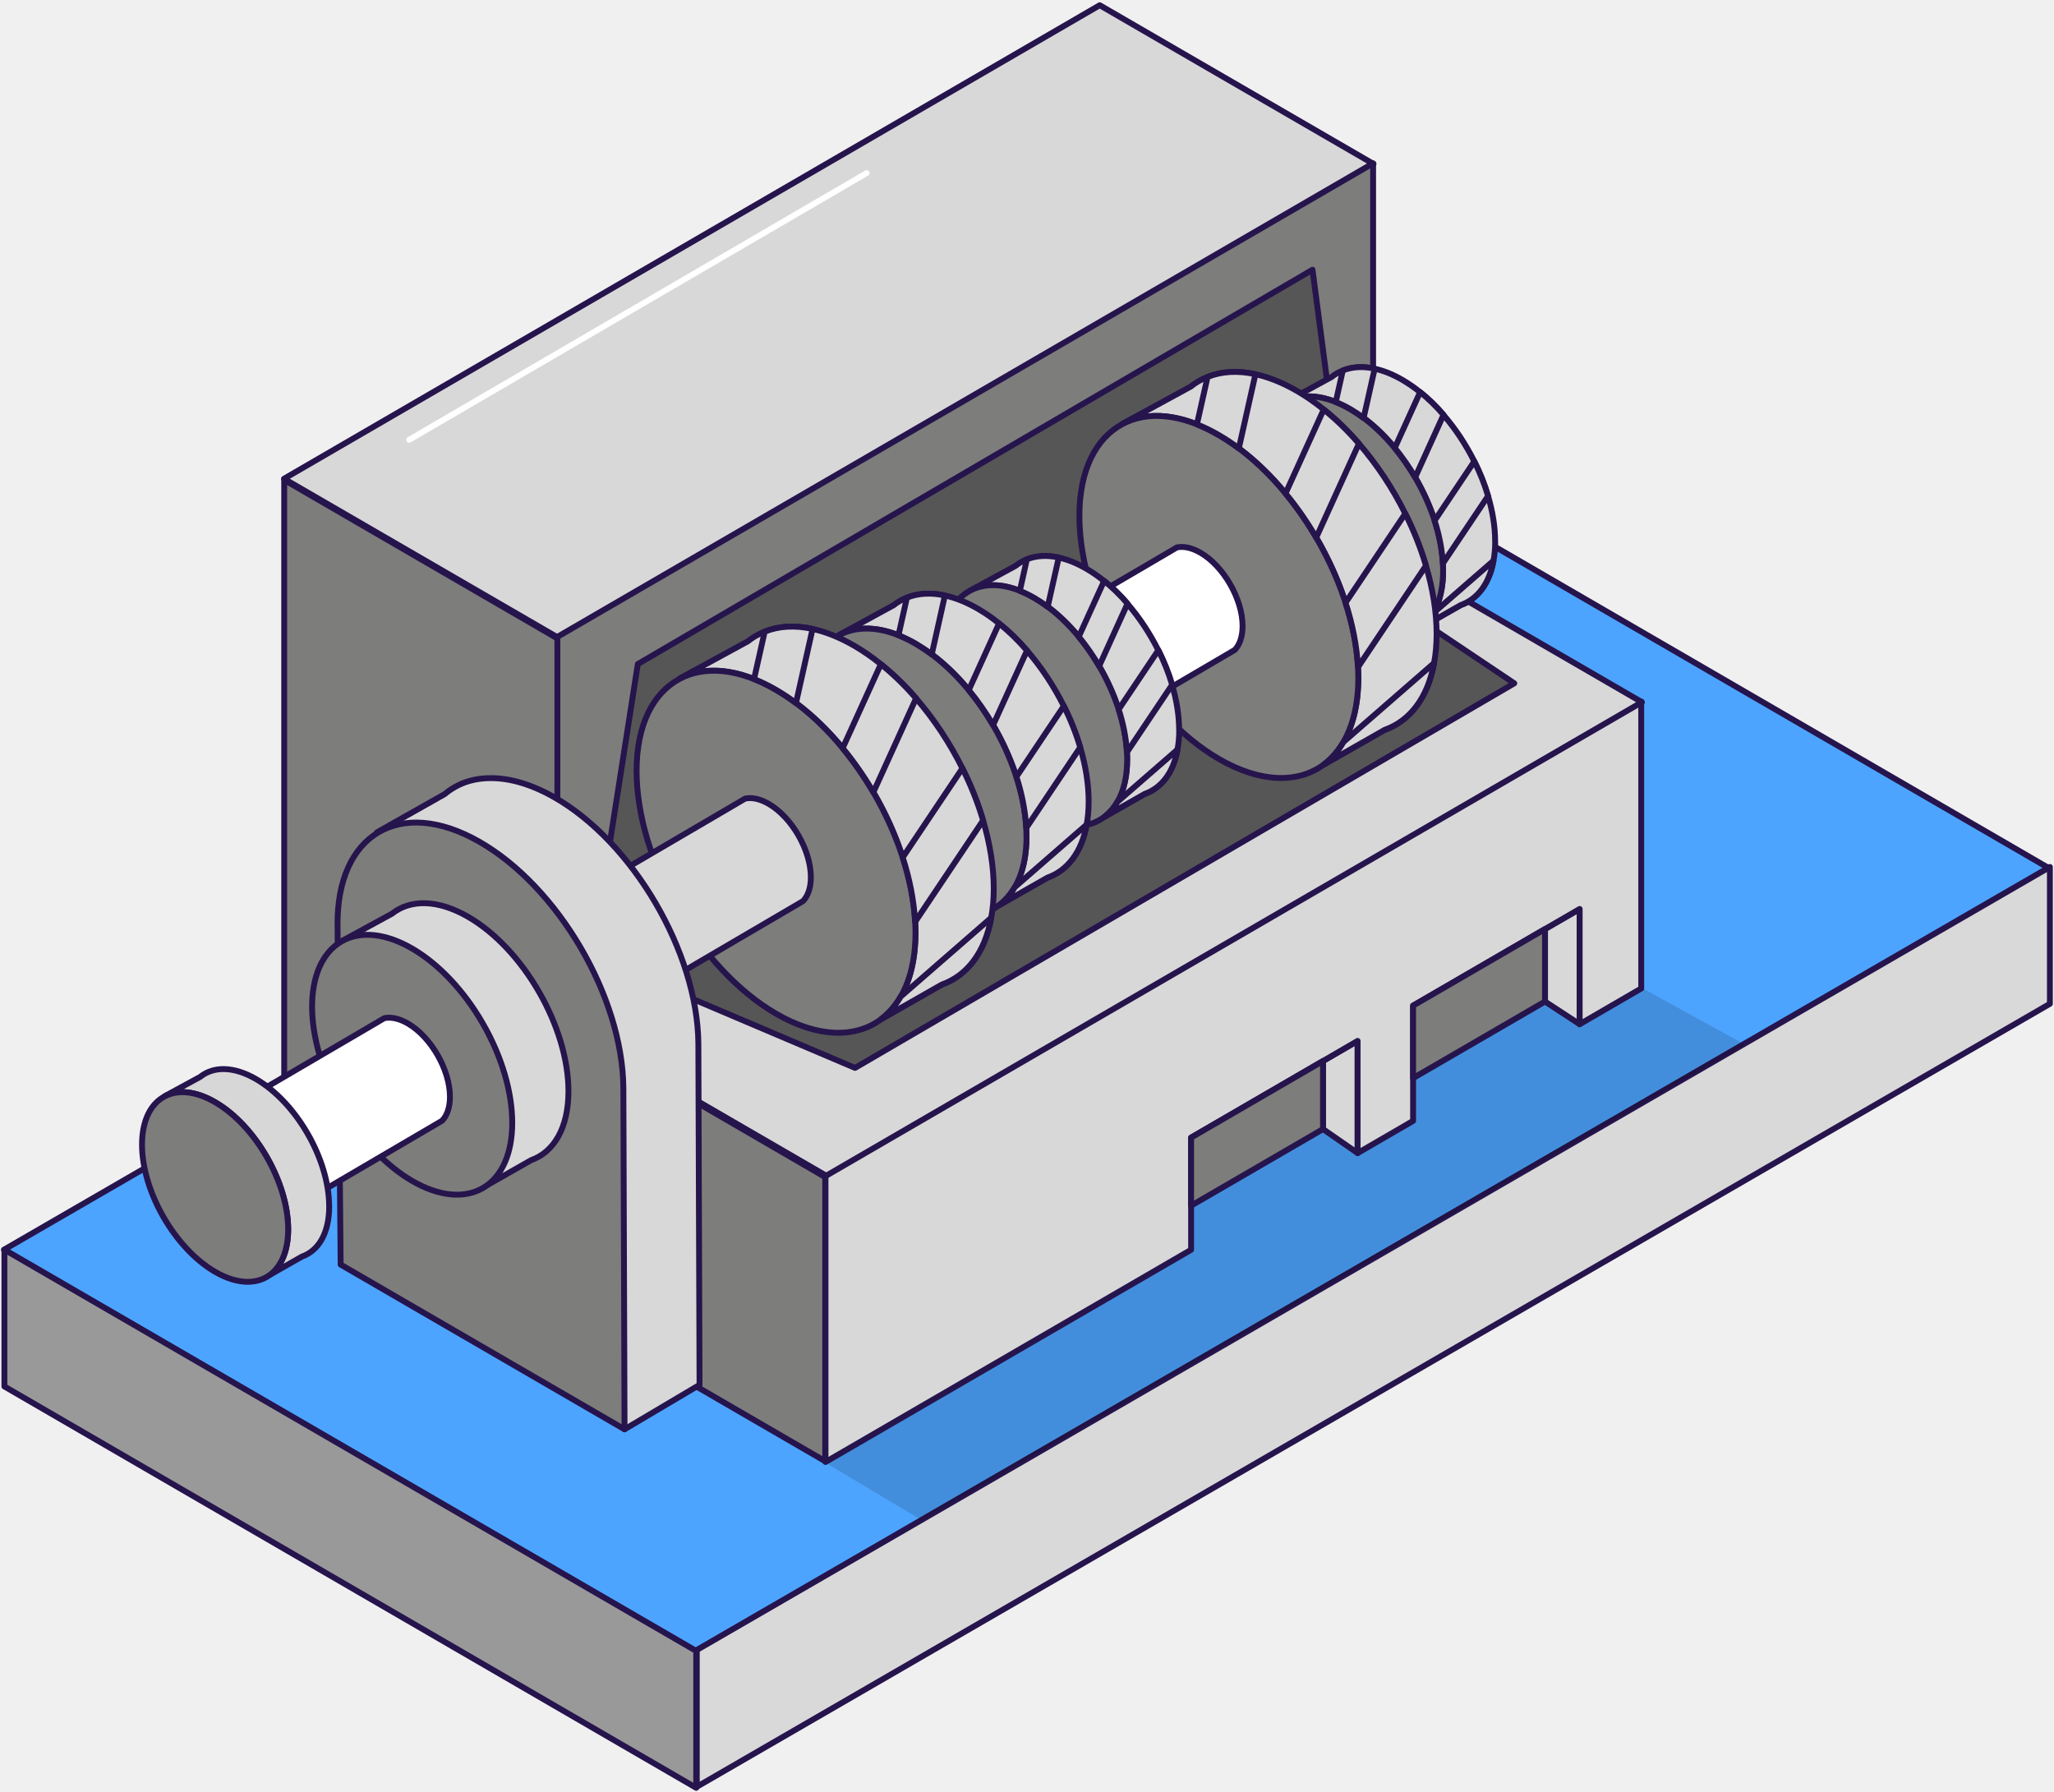
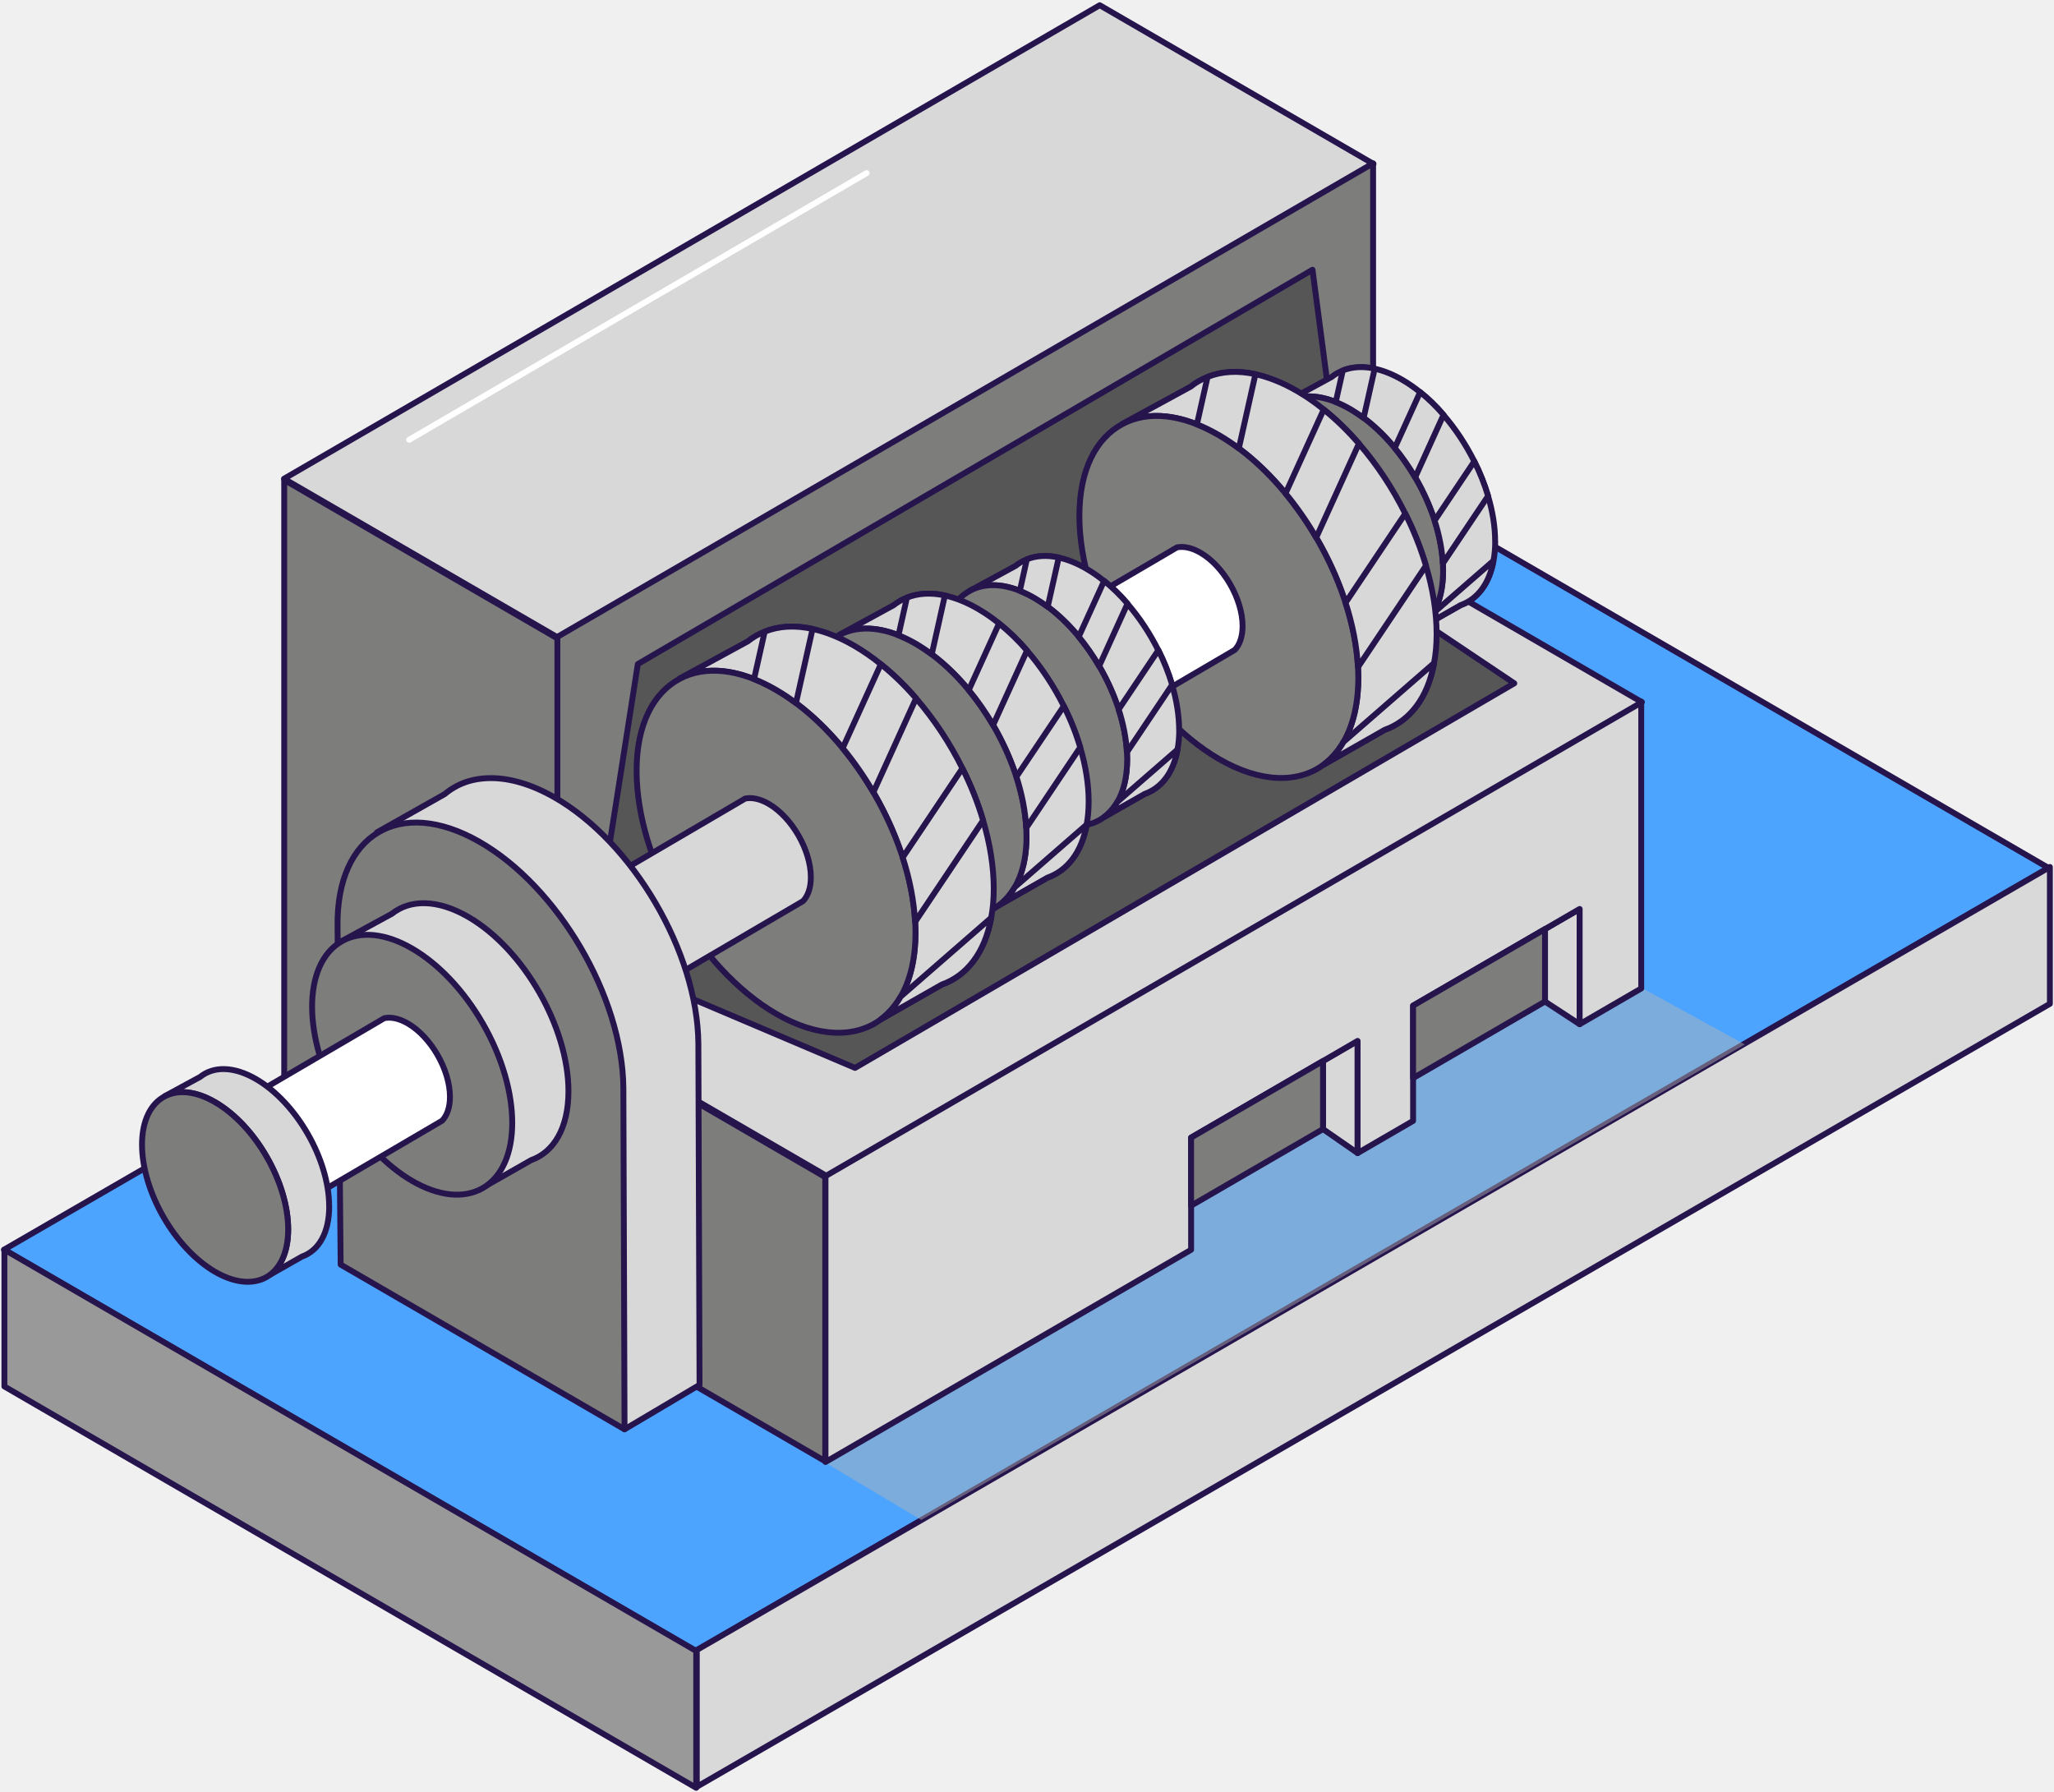
- <svg xmlns="http://www.w3.org/2000/svg" width="525" height="458" viewBox="0 0 525 458" fill="none">
-   <path d="M177.812 421.979L523.65 221.86L346.838 119.281L1 319.414L177.812 421.979Z" fill="#4DA4FF" stroke="#26144D" stroke-width="1.5" stroke-linecap="round" stroke-linejoin="round" />
-   <path d="M178.1 456.68L523.951 256.56V221.585L178.1 421.718V456.68Z" fill="#D9D9D9" stroke="#26144D" stroke-width="1.5" stroke-linecap="round" stroke-linejoin="round" />
-   <path d="M1.123 354.362L177.949 456.94V421.965L1.123 319.4V354.362Z" fill="#999999" stroke="#26144D" stroke-width="1.5" stroke-linecap="round" stroke-linejoin="round" />
-   <g style="mix-blend-mode:multiply" opacity="0.46">
-     <path d="M178.475 354.471L235.475 388.471L445.975 266.957L398.671 240.971L178.475 354.471Z" fill="#B2B4B3" />
+ <svg xmlns="http://www.w3.org/2000/svg" width="525" height="458" fill="none">
+   <path d="M177.812 421.979L523.65 221.86 346.838 119.281 1 319.414l176.812 102.565z" fill="#4DA4FF" stroke="#26144D" stroke-width="1.5" stroke-linecap="round" stroke-linejoin="round" />
+   <path d="M178.1 456.68l345.851-200.12v-34.975L178.1 421.718v34.962z" fill="#D9D9D9" stroke="#26144D" stroke-width="1.5" stroke-linecap="round" stroke-linejoin="round" />
+   <path d="M1.123 354.362L177.95 456.94v-34.975L1.123 319.4v34.962z" fill="#999" stroke="#26144D" stroke-width="1.5" stroke-linecap="round" stroke-linejoin="round" />
+   <path d="M178.475 354.471l57 34 210.5-121.514-47.304-25.986-220.196 113.5z" fill="#B2B4B3" opacity=".46" />
+   <g clip-path="url(#clip0_813_22983)" stroke-width="1.5" stroke-linecap="round" stroke-linejoin="round">
+     <path d="M347.003 294.716l-8.84-6.133v-17.404l8.84-5.138v28.675zm56.758-32.941l-8.859-5.796v-18.524l8.859-5.138v29.458z" fill="#D8D8D8" stroke="#26144D" />
+     <path d="M210.928 300.85v72.621L72.642 293.259V122.665l69.877 40.533v97.936l68.409 39.716z" fill="#7D7D7B" stroke="#26144D" />
+     <path d="M419.497 179.305v73.332l-15.736 9.138v-29.458l-8.859 5.138-33.718 19.573v29.458l-14.18 8.231v-28.676l-8.841 5.138-33.719 19.573v28.675l-93.445 54.24v-73.333l208.498-121.029zm-276.925-16.374L351.07 41.901 281.088 1.333 72.589 122.363l69.983 40.568z" fill="#D8D8D8" stroke="#26144D" />
+     <path d="M211.175 300.495l208.499-121.03-69.983-40.569-208.498 121.03 69.982 40.569z" fill="#D8D8D8" stroke="#26144D" />
+     <path d="M163.029 249.366l55.519 23.573 168.504-98.293-27.265-18.275-57.889 11.609-138.869 81.386z" fill="#565656" stroke="#26144D" />
+     <path d="M338.163 271.179v17.404l-33.718 19.573v-17.404l33.718-19.573zm56.739-33.724v18.524l-33.718 19.573v-18.524l33.718-19.573zm-43.938-122.398L142.466 236.104v-73.332l208.498-121.03v73.315z" fill="#7D7D7B" stroke="#26144D" />
+     <path d="M151.978 239.73c.371-1.475 11.051-70.008 11.051-70.008l172.446-100.78 4.421 33.706-162.492 135.963-25.426 1.119z" fill="#565656" stroke="#26144D" />
+     <path d="M382.172 138.362c0 1.778-.142 3.432-.442 4.96-1.061 5.903-4.12 9.831-8.399 11.342l-10.326 5.885c1.309-.996 2.44-2.276 3.342-3.84 1.591-2.773 2.511-6.436 2.511-10.862 0-.605 0-1.209-.053-1.831-.195-3.574-.92-7.271-2.104-10.951-1.238-3.787-2.935-7.538-4.986-11.076a58.984 58.984 0 00-5.216-7.502c-2.405-2.951-5.093-5.546-7.939-7.662a36.337 36.337 0 00-3.395-2.258c-1.273-.729-2.511-1.351-3.731-1.813-4.862-1.938-9.247-1.867-12.642-.053v-.054l11.493-6.257h.017a10.527 10.527 0 012.936-1.69c2.369-.942 5.109-1.12 8.133-.462 2.228.48 4.615 1.423 7.09 2.863a35.386 35.386 0 014.509 3.129c2.104 1.671 4.12 3.644 5.976 5.813 3.059 3.538 5.747 7.609 7.886 11.893a53.635 53.635 0 013.519 8.853c1.167 3.929 1.803 7.858 1.803 11.591l.018-.018z" fill="#D8D8D8" stroke="#26144D" />
+     <path d="M368.858 145.847c0 6.933-2.21 11.982-5.853 14.702-4.349 3.253-10.732 3.2-17.858-.943-13.084-7.608-23.71-26.097-23.71-41.297 0-7.822 2.811-13.244 7.337-15.626 4.244-2.258 10.008-1.814 16.373 1.884 13.084 7.591 23.711 26.08 23.711 41.28z" fill="#7D7D7B" stroke="#26144D" />
+     <path d="M351.371 94.22l-2.829 12.605a36.403 36.403 0 00-3.395-2.258c-1.273-.728-2.51-1.351-3.731-1.813l1.804-8.07c2.369-.943 5.11-1.12 8.133-.463h.018zm17.593 11.805l-7.249 15.964a59.055 59.055 0 00-5.216-7.502l6.489-14.275c2.104 1.671 4.119 3.644 5.976 5.813zm11.387 20.746l-11.564 17.244c-.195-3.573-.919-7.271-2.104-10.951l10.149-15.146a53.635 53.635 0 013.519 8.853zm1.379 16.551c-1.061 5.902-4.12 9.831-8.399 11.342l-10.326 5.885c1.309-.996 2.44-2.276 3.342-3.84l15.383-13.387z" fill="#D8D8D8" stroke="#26144D" />
+     <path d="M367.196 162.025c0 2.667-.212 5.155-.654 7.449-1.592 8.871-6.189 14.791-12.625 17.066l-15.524 8.853c1.963-1.493 3.66-3.413 5.021-5.777 2.405-4.178 3.767-9.671 3.767-16.338 0-.907-.018-1.831-.089-2.755-.283-5.369-1.379-10.934-3.165-16.48-1.856-5.689-4.403-11.342-7.497-16.658-2.334-3.982-4.968-7.786-7.85-11.271-3.625-4.426-7.656-8.337-11.935-11.52a50.9 50.9 0 00-5.11-3.395c-1.91-1.102-3.784-2.027-5.605-2.738-7.32-2.915-13.898-2.809-19.008-.089v-.071l17.293-9.422h.035a15.82 15.82 0 014.403-2.542c3.554-1.422 7.691-1.69 12.235-.694 3.36.73 6.949 2.152 10.662 4.303a52.351 52.351 0 016.79 4.711c3.165 2.524 6.188 5.475 9 8.728 4.597 5.316 8.646 11.431 11.846 17.885 2.175 4.337 3.961 8.817 5.287 13.315 1.75 5.902 2.723 11.822 2.723 17.44z" fill="#D8D8D8" stroke="#26144D" />
+     <path d="M347.181 173.26c0 10.436-3.324 18.009-8.788 22.115-6.524 4.872-16.143 4.8-26.858-1.404-19.679-11.449-35.646-39.235-35.646-62.097 0-11.769 4.244-19.911 11.034-23.502 6.383-3.395 15.046-2.72 24.612 2.827 19.679 11.413 35.646 39.217 35.646 62.079v-.018z" fill="#7D7D7B" stroke="#26144D" />
+     <path d="M320.888 95.644l-4.243 18.95a50.9 50.9 0 00-5.11-3.395c-1.91-1.102-3.784-2.027-5.605-2.738l2.723-12.124c3.554-1.422 7.691-1.69 12.235-.694zm26.452 17.741l-10.91 24c-2.333-3.982-4.968-7.787-7.85-11.271l9.76-21.458c3.165 2.525 6.189 5.476 9 8.729zm17.133 31.2l-17.381 25.937c-.283-5.368-1.379-10.933-3.165-16.479l15.259-22.773c2.175 4.337 3.961 8.817 5.287 13.315zm2.069 24.889c-1.592 8.871-6.189 14.791-12.625 17.066l-15.524 8.853c1.962-1.493 3.66-3.413 5.021-5.777l23.128-20.142z" fill="#D8D8D8" stroke="#26144D" />
+     <path d="M147.363 335.712l-41.834-100.799" stroke="#26144D" />
+     <path d="M104.575 112.407l116.926-68.159" stroke="#fff" />
+     <path d="M317.6 160.016c0 2.702-.743 4.782-1.998 6.098l-2.476 1.457-35.645 20.889a14.79 14.79 0 01-7.55 2.062 14.999 14.999 0 01-12.961-7.449c-4.173-7.182-1.786-16.408 5.358-20.622l35.557-20.817 2.935-1.725c1.715-.355 3.784.072 6.012 1.352 5.941 3.448 10.768 11.857 10.768 18.755z" fill="#fff" stroke="#26144D" />
+     <path d="M301.403 186.629c0 1.778-.141 3.431-.442 4.96-1.061 5.902-4.119 9.831-8.398 11.342l-10.326 5.884c1.308-.995 2.44-2.275 3.342-3.84 1.591-2.773 2.51-6.435 2.51-10.862 0-.604 0-1.208-.053-1.831-.194-3.573-.919-7.271-2.104-10.951-1.238-3.786-2.935-7.537-4.986-11.075a58.882 58.882 0 00-5.216-7.502c-2.405-2.951-5.092-5.547-7.939-7.662a36.01 36.01 0 00-3.395-2.258c-1.273-.729-2.511-1.351-3.731-1.813-4.862-1.938-9.247-1.867-12.642-.054v-.053l11.493-6.258h.018a10.522 10.522 0 012.935-1.689c2.369-.942 5.11-1.12 8.133-.462 2.228.48 4.615 1.422 7.091 2.862a35.456 35.456 0 014.508 3.129c2.104 1.671 4.12 3.645 5.977 5.813 3.059 3.538 5.746 7.609 7.886 11.894a53.683 53.683 0 013.518 8.853c1.167 3.929 1.804 7.858 1.804 11.591l.017-.018z" fill="#D8D8D8" stroke="#26144D" />
+     <path d="M288.107 194.096c0 6.933-2.21 11.982-5.853 14.702-4.349 3.253-10.732 3.2-17.858-.943-13.084-7.608-23.71-26.097-23.71-41.297 0-7.822 2.811-13.244 7.337-15.626 4.244-2.258 10.008-1.814 16.373 1.884 13.084 7.591 23.711 26.08 23.711 41.28z" fill="#7D7D7B" stroke="#26144D" />
+     <path d="M270.62 142.488l-2.829 12.604a36.206 36.206 0 00-3.395-2.258c-1.273-.729-2.51-1.351-3.73-1.813l1.803-8.071c2.369-.942 5.11-1.12 8.133-.462h.018zm17.575 11.786l-7.249 15.964a58.953 58.953 0 00-5.216-7.502l6.489-14.275c2.104 1.671 4.12 3.644 5.976 5.813zM299.6 175.02l-11.564 17.244c-.194-3.573-.919-7.271-2.104-10.951l10.149-15.146a53.635 53.635 0 013.519 8.853zm1.379 16.551c-1.061 5.902-4.12 9.831-8.399 11.342l-10.326 5.885c1.309-.996 2.44-2.276 3.342-3.84l15.383-13.387zm-22.721 13.298c0 2.115-.177 4.089-.512 5.902-1.256 7.04-4.916 11.733-10.026 13.547l-12.324 7.022c1.556-1.191 2.9-2.702 3.979-4.587 1.909-3.306 2.988-7.68 2.988-12.96 0-.711 0-1.457-.071-2.186-.23-4.267-1.096-8.676-2.511-13.085-1.467-4.515-3.501-8.995-5.941-13.208-1.856-3.165-3.943-6.187-6.223-8.942-2.883-3.52-6.083-6.614-9.478-9.138a46.797 46.797 0 00-4.049-2.702c-1.52-.871-3.006-1.6-4.455-2.169-5.8-2.311-11.034-2.222-15.083-.071v-.054l13.721-7.484h.035a12.74 12.74 0 013.501-2.009c2.812-1.12 6.1-1.333 9.707-.551 2.67.587 5.517 1.707 8.452 3.413a41.827 41.827 0 015.393 3.734 53.46 53.46 0 017.143 6.933c3.643 4.213 6.861 9.066 9.407 14.186 1.732 3.449 3.147 7.005 4.19 10.56 1.397 4.676 2.157 9.387 2.157 13.831v.018z" fill="#D8D8D8" stroke="#26144D" />
+     <path d="M262.38 213.793c0 8.267-2.634 14.293-6.984 17.546-5.18 3.876-12.801 3.805-21.306-1.12-15.612-9.084-28.29-31.128-28.29-49.279 0-9.333 3.359-15.804 8.752-18.649 5.057-2.684 11.935-2.168 19.521 2.24 15.612 9.067 28.29 31.111 28.29 49.244l.017.018z" fill="#7D7D7B" stroke="#26144D" />
+     <path d="M241.517 152.194l-3.36 15.04a46.797 46.797 0 00-4.049-2.702c-1.52-.871-3.006-1.6-4.456-2.169l2.158-9.618c2.811-1.12 6.1-1.333 9.707-.551zm20.987 14.08l-8.663 19.04c-1.857-3.165-3.943-6.187-6.224-8.942l7.744-17.031a53.523 53.523 0 017.143 6.933zm13.597 24.746l-13.791 20.586c-.23-4.266-1.097-8.675-2.511-13.084l12.112-18.062c1.732 3.449 3.147 7.004 4.19 10.56zm1.645 19.751c-1.256 7.04-4.916 11.734-10.026 13.547l-12.324 7.022c1.556-1.191 2.9-2.702 3.979-4.586l18.353-15.983h.018zM254 227.126c0 2.667-.213 5.156-.655 7.449-1.591 8.871-6.188 14.791-12.624 17.067l-15.524 8.853c1.962-1.493 3.66-3.413 5.021-5.778 2.405-4.177 3.766-9.671 3.766-16.337 0-.907-.017-1.831-.088-2.756-.283-5.369-1.379-10.933-3.165-16.48-1.857-5.688-4.403-11.342-7.497-16.657-2.334-3.982-4.969-7.787-7.851-11.271-3.624-4.427-7.656-8.338-11.934-11.52a51.313 51.313 0 00-5.11-3.396c-1.91-1.102-3.784-2.026-5.605-2.737-7.32-2.916-13.898-2.809-19.008-.089v-.071l17.293-9.422h.035a15.809 15.809 0 014.403-2.543c3.554-1.422 7.691-1.689 12.235-.693 3.36.729 6.949 2.151 10.662 4.302a52.418 52.418 0 016.79 4.711c3.165 2.525 6.188 5.476 8.999 8.729 4.597 5.316 8.647 11.431 11.847 17.884 2.175 4.338 3.96 8.818 5.287 13.316 1.75 5.902 2.723 11.822 2.723 17.439z" fill="#D8D8D8" stroke="#26144D" />
+     <path d="M234.002 238.379c0 10.436-3.324 18.009-8.788 22.116-6.524 4.871-16.143 4.8-26.858-1.405-19.679-11.449-35.645-39.235-35.645-62.097 0-11.769 4.243-19.911 11.033-23.502 6.383-3.395 15.047-2.72 24.612 2.827 19.68 11.413 35.646 39.217 35.646 62.079v-.018z" fill="#7D7D7B" stroke="#26144D" />
+     <path d="M207.692 160.745l-4.244 18.951a51.083 51.083 0 00-5.11-3.396c-1.909-1.102-3.783-2.026-5.605-2.737l2.723-12.125c3.554-1.422 7.692-1.689 12.236-.693zm26.452 17.742l-10.91 23.999c-2.334-3.982-4.968-7.786-7.85-11.271l9.76-21.457c3.165 2.524 6.188 5.475 9 8.729zm17.132 31.199l-17.38 25.938c-.283-5.369-1.38-10.933-3.165-16.48l15.259-22.773c2.174 4.338 3.96 8.818 5.286 13.315zm2.069 24.889c-1.591 8.871-6.188 14.791-12.624 17.067l-15.524 8.853c1.962-1.493 3.66-3.413 5.021-5.778l23.127-20.142zM207.25 224.21c0 2.702-.743 4.782-1.998 6.098l-2.475 1.458-35.646 20.888a14.775 14.775 0 01-7.55 2.063 15 15 0 01-12.96-7.449c-4.173-7.182-1.786-16.409 5.357-20.622l35.557-20.818 2.935-1.724c1.715-.356 3.784.071 6.012 1.351 5.941 3.449 10.768 11.858 10.768 18.755z" fill="#D8D8D8" stroke="#26144D" />
+     <path d="M96.335 212.744l9.194 22.169 41.834 100.799 12.271 29.6 19.167-11.36-.301-87.306c-.23-23.289-16.744-51.466-36.918-62.933-5.782-3.271-11.228-4.835-16.055-4.835s-8.664 1.422-11.9 4.107l-17.292 9.759z" fill="#D8D8D8" stroke="#26144D" />
+     <path d="M87.07 323.214l72.564 42.097-.3-87.306c-.212-23.288-16.745-51.466-36.919-62.932-20.174-11.467-36.353-1.867-36.14 21.422l.795 86.719z" fill="#7D7D7B" stroke="#26144D" />
+     <path d="M87.671 240.353l6.595 12.053 20.865 38.222 7.355 13.44 13.279-7.556c5.817-2.062 9.53-8.248 9.53-17.599 0-16.409-11.458-36.355-25.585-44.551-7.868-4.569-14.905-4.533-19.591-.782h-.018l-12.43 6.773z" fill="#D8D8D8" stroke="#26144D" />
+     <path d="M87.266 282.631c-9.99-17.397-9.991-36.2-.004-41.997 9.988-5.798 26.183 3.605 36.172 21.002 9.99 17.397 9.992 36.2.004 41.997-9.987 5.798-26.182-3.605-36.172-21.002z" fill="#7D7D7B" stroke="#26144D" />
+     <path d="M115.006 280.334c0 2.702-.742 4.782-1.998 6.098l-2.475 1.458-35.646 20.888a14.777 14.777 0 01-7.55 2.063 15 15 0 01-12.96-7.449c-4.173-7.182-1.786-16.409 5.357-20.622l35.558-20.818 2.935-1.724c1.715-.356 3.784.071 6.011 1.351 5.941 3.449 10.768 11.858 10.768 18.755z" fill="#fff" stroke="#26144D" />
  </g>
-   <g clip-path="url(#clip0_813_22983)">
-     <path d="M347.003 294.716L338.163 288.583V271.179L347.003 266.041V294.716Z" fill="#D8D8D8" stroke="#26144D" stroke-width="1.5" stroke-linecap="round" stroke-linejoin="round" />
-     <path d="M403.761 261.775L394.902 255.979V237.455L403.761 232.317V261.775Z" fill="#D8D8D8" stroke="#26144D" stroke-width="1.5" stroke-linecap="round" stroke-linejoin="round" />
-     <path d="M210.928 300.85V373.471L72.642 293.259V122.665L142.519 163.198V261.134L210.928 300.85Z" fill="#7D7D7B" stroke="#26144D" stroke-width="1.5" stroke-linecap="round" stroke-linejoin="round" />
-     <path d="M419.497 179.305V252.637L403.761 261.775V232.317L394.902 237.455L361.184 257.028V286.486L347.004 294.717V266.041L338.163 271.179L304.444 290.752V319.427L210.999 373.667V300.334L419.497 179.305Z" fill="#D8D8D8" stroke="#26144D" stroke-width="1.5" stroke-linecap="round" stroke-linejoin="round" />
-     <path d="M142.572 162.931L351.07 41.901L281.088 1.333L72.589 122.363L142.572 162.931Z" fill="#D8D8D8" stroke="#26144D" stroke-width="1.5" stroke-linecap="round" stroke-linejoin="round" />
-     <path d="M211.175 300.495L419.674 179.465L349.691 138.896L141.193 259.926L211.175 300.495Z" fill="#D8D8D8" stroke="#26144D" stroke-width="1.5" stroke-linecap="round" stroke-linejoin="round" />
-     <path d="M163.029 249.366L218.548 272.939L387.052 174.646L359.787 156.371L301.898 167.98L163.029 249.366Z" fill="#565656" stroke="#26144D" stroke-width="1.5" stroke-linecap="round" stroke-linejoin="round" />
-     <path d="M338.163 271.179V288.583L304.445 308.156V290.752L338.163 271.179Z" fill="#7D7D7B" stroke="#26144D" stroke-width="1.5" stroke-linecap="round" stroke-linejoin="round" />
-     <path d="M394.902 237.455V255.979L361.184 275.552V257.028L394.902 237.455Z" fill="#7D7D7B" stroke="#26144D" stroke-width="1.5" stroke-linecap="round" stroke-linejoin="round" />
-     <path d="M350.964 115.057L142.466 236.104V162.772L350.964 41.742V115.057Z" fill="#7D7D7B" stroke="#26144D" stroke-width="1.5" stroke-linecap="round" stroke-linejoin="round" />
-     <path d="M151.978 239.73C152.349 238.255 163.029 169.722 163.029 169.722L335.475 68.941L339.896 102.648L177.404 238.611L151.978 239.73Z" fill="#565656" stroke="#26144D" stroke-width="1.5" stroke-linecap="round" stroke-linejoin="round" />
-     <path d="M382.172 138.362C382.172 140.14 382.03 141.794 381.73 143.322C380.669 149.225 377.61 153.153 373.331 154.664L363.005 160.549C364.314 159.553 365.445 158.273 366.347 156.709C367.938 153.936 368.858 150.273 368.858 145.847C368.858 145.242 368.858 144.638 368.805 144.016C368.61 140.442 367.885 136.745 366.701 133.065C365.463 129.278 363.766 125.527 361.715 121.989C360.159 119.34 358.408 116.816 356.499 114.487C354.094 111.536 351.406 108.941 348.56 106.825C347.446 105.989 346.314 105.243 345.165 104.567C343.892 103.838 342.654 103.216 341.434 102.754C336.572 100.816 332.187 100.887 328.792 102.701V102.647L340.285 96.39H340.302C341.186 95.661 342.177 95.11 343.238 94.701C345.607 93.758 348.347 93.581 351.371 94.239C353.599 94.719 355.986 95.661 358.461 97.101C359.999 98.007 361.52 99.038 362.97 100.23C365.074 101.901 367.09 103.874 368.946 106.043C372.005 109.581 374.693 113.652 376.832 117.936C378.282 120.816 379.467 123.803 380.351 126.789C381.518 130.718 382.154 134.647 382.154 138.38L382.172 138.362Z" fill="#D8D8D8" stroke="#26144D" stroke-width="1.5" stroke-linecap="round" stroke-linejoin="round" />
-     <path d="M368.858 145.847C368.858 152.78 366.648 157.829 363.005 160.549C358.656 163.802 352.273 163.749 345.147 159.606C332.063 151.998 321.437 133.509 321.437 118.309C321.437 110.487 324.248 105.065 328.774 102.683C333.018 100.425 338.782 100.869 345.147 104.567C358.231 112.158 368.858 130.647 368.858 145.847Z" fill="#7D7D7B" stroke="#26144D" stroke-width="1.5" stroke-linecap="round" stroke-linejoin="round" />
-     <path d="M351.371 94.221L348.542 106.825C347.428 105.99 346.297 105.243 345.147 104.567C343.874 103.839 342.637 103.216 341.416 102.754L343.22 94.683C345.589 93.741 348.33 93.563 351.353 94.221H351.371Z" fill="#D8D8D8" stroke="#26144D" stroke-width="1.5" stroke-linecap="round" stroke-linejoin="round" />
-     <path d="M368.964 106.025L361.715 121.989C360.159 119.341 358.408 116.816 356.499 114.487L362.988 100.212C365.092 101.883 367.107 103.856 368.964 106.025Z" fill="#D8D8D8" stroke="#26144D" stroke-width="1.5" stroke-linecap="round" stroke-linejoin="round" />
-     <path d="M380.351 126.771L368.787 144.015C368.592 140.442 367.868 136.744 366.683 133.064L376.832 117.918C378.282 120.798 379.467 123.785 380.351 126.771Z" fill="#D8D8D8" stroke="#26144D" stroke-width="1.5" stroke-linecap="round" stroke-linejoin="round" />
-     <path d="M381.73 143.322C380.669 149.224 377.61 153.153 373.331 154.664L363.005 160.549C364.314 159.553 365.445 158.273 366.347 156.709L381.73 143.322Z" fill="#D8D8D8" stroke="#26144D" stroke-width="1.5" stroke-linecap="round" stroke-linejoin="round" />
-     <path d="M367.196 162.025C367.196 164.692 366.984 167.18 366.542 169.474C364.95 178.345 360.353 184.265 353.917 186.54L338.393 195.393C340.356 193.9 342.053 191.98 343.414 189.616C345.819 185.438 347.181 179.945 347.181 173.278C347.181 172.371 347.163 171.447 347.092 170.523C346.809 165.154 345.713 159.589 343.927 154.043C342.071 148.354 339.524 142.701 336.43 137.385C334.096 133.403 331.462 129.599 328.58 126.114C324.955 121.688 320.924 117.777 316.645 114.594C314.983 113.332 313.268 112.212 311.535 111.199C309.625 110.097 307.751 109.172 305.93 108.461C298.61 105.546 292.032 105.652 286.922 108.372V108.301L304.215 98.879H304.25C305.576 97.795 307.062 96.941 308.653 96.337C312.207 94.915 316.344 94.648 320.888 95.644C324.248 96.372 327.837 97.795 331.55 99.946C333.866 101.297 336.147 102.861 338.34 104.657C341.505 107.181 344.528 110.132 347.34 113.385C351.937 118.701 355.986 124.816 359.186 131.27C361.361 135.607 363.147 140.087 364.473 144.585C366.223 150.487 367.196 156.407 367.196 162.025Z" fill="#D8D8D8" stroke="#26144D" stroke-width="1.5" stroke-linecap="round" stroke-linejoin="round" />
-     <path d="M347.181 173.26C347.181 183.696 343.857 191.269 338.393 195.375C331.869 200.247 322.25 200.175 311.535 193.971C291.856 182.522 275.889 154.736 275.889 131.874C275.889 120.105 280.133 111.963 286.923 108.372C293.306 104.977 301.969 105.652 311.535 111.199C331.214 122.612 347.181 150.416 347.181 173.278V173.26Z" fill="#7D7D7B" stroke="#26144D" stroke-width="1.5" stroke-linecap="round" stroke-linejoin="round" />
-     <path d="M320.888 95.644L316.645 114.594C314.983 113.332 313.268 112.212 311.535 111.199C309.625 110.097 307.751 109.172 305.93 108.461L308.653 96.337C312.207 94.915 316.344 94.648 320.888 95.644Z" fill="#D8D8D8" stroke="#26144D" stroke-width="1.5" stroke-linecap="round" stroke-linejoin="round" />
-     <path d="M347.34 113.385L336.43 137.385C334.097 133.403 331.462 129.598 328.58 126.114L338.34 104.656C341.505 107.181 344.529 110.132 347.34 113.385Z" fill="#D8D8D8" stroke="#26144D" stroke-width="1.5" stroke-linecap="round" stroke-linejoin="round" />
-     <path d="M364.473 144.585L347.092 170.522C346.809 165.154 345.713 159.589 343.927 154.043L359.186 131.27C361.361 135.607 363.147 140.087 364.473 144.585Z" fill="#D8D8D8" stroke="#26144D" stroke-width="1.5" stroke-linecap="round" stroke-linejoin="round" />
-     <path d="M366.542 169.474C364.95 178.345 360.353 184.265 353.917 186.54L338.393 195.393C340.355 193.9 342.053 191.98 343.414 189.616L366.542 169.474Z" fill="#D8D8D8" stroke="#26144D" stroke-width="1.5" stroke-linecap="round" stroke-linejoin="round" />
-     <path d="M147.363 335.712L105.529 234.913" stroke="#26144D" stroke-width="1.5" stroke-linecap="round" stroke-linejoin="round" />
-     <path d="M104.575 112.407L221.501 44.248" stroke="white" stroke-width="1.5" stroke-linecap="round" stroke-linejoin="round" />
-     <path d="M317.6 160.016C317.6 162.718 316.857 164.798 315.602 166.114L313.126 167.571L277.481 188.46C275.111 189.864 272.494 190.522 269.931 190.522C264.785 190.522 259.764 187.856 256.97 183.073C252.797 175.891 255.184 166.665 262.328 162.451L297.885 141.634L300.82 139.909C302.535 139.554 304.604 139.981 306.832 141.261C312.773 144.709 317.6 153.118 317.6 160.016Z" fill="white" stroke="#26144D" stroke-width="1.5" stroke-linecap="round" stroke-linejoin="round" />
-     <path d="M301.403 186.629C301.403 188.407 301.262 190.06 300.961 191.589C299.9 197.491 296.842 201.42 292.563 202.931L282.237 208.815C283.545 207.82 284.677 206.54 285.579 204.975C287.17 202.202 288.089 198.54 288.089 194.113C288.089 193.509 288.089 192.905 288.036 192.282C287.842 188.709 287.117 185.011 285.932 181.331C284.694 177.545 282.997 173.794 280.946 170.256C279.39 167.607 277.64 165.083 275.73 162.754C273.325 159.803 270.638 157.207 267.791 155.092C266.677 154.256 265.546 153.509 264.396 152.834C263.123 152.105 261.885 151.483 260.665 151.021C255.803 149.083 251.418 149.154 248.023 150.967V150.914L259.516 144.656H259.534C260.418 143.927 261.408 143.376 262.469 142.967C264.838 142.025 267.579 141.847 270.602 142.505C272.83 142.985 275.217 143.927 277.693 145.367C279.231 146.274 280.751 147.305 282.201 148.496C284.305 150.167 286.321 152.141 288.178 154.309C291.237 157.847 293.924 161.918 296.064 166.203C297.513 169.083 298.698 172.069 299.582 175.056C300.749 178.985 301.386 182.914 301.386 186.647L301.403 186.629Z" fill="#D8D8D8" stroke="#26144D" stroke-width="1.5" stroke-linecap="round" stroke-linejoin="round" />
-     <path d="M288.107 194.096C288.107 201.029 285.897 206.078 282.254 208.798C277.905 212.051 271.522 211.998 264.396 207.855C251.312 200.247 240.686 181.758 240.686 166.558C240.686 158.736 243.497 153.314 248.023 150.932C252.267 148.674 258.031 149.118 264.396 152.816C277.48 160.407 288.107 178.896 288.107 194.096Z" fill="#7D7D7B" stroke="#26144D" stroke-width="1.5" stroke-linecap="round" stroke-linejoin="round" />
-     <path d="M270.62 142.488L267.791 155.092C266.677 154.256 265.546 153.51 264.396 152.834C263.123 152.105 261.886 151.483 260.666 151.021L262.469 142.95C264.838 142.008 267.579 141.83 270.602 142.488H270.62Z" fill="#D8D8D8" stroke="#26144D" stroke-width="1.5" stroke-linecap="round" stroke-linejoin="round" />
-     <path d="M288.195 154.274L280.946 170.238C279.39 167.59 277.64 165.065 275.73 162.736L282.219 148.461C284.323 150.132 286.339 152.105 288.195 154.274Z" fill="#D8D8D8" stroke="#26144D" stroke-width="1.5" stroke-linecap="round" stroke-linejoin="round" />
-     <path d="M299.6 175.02L288.036 192.264C287.842 188.691 287.117 184.993 285.932 181.313L296.081 166.167C297.531 169.047 298.716 172.034 299.6 175.02Z" fill="#D8D8D8" stroke="#26144D" stroke-width="1.5" stroke-linecap="round" stroke-linejoin="round" />
-     <path d="M300.979 191.571C299.918 197.473 296.859 201.402 292.58 202.913L282.254 208.798C283.563 207.802 284.694 206.522 285.596 204.958L300.979 191.571Z" fill="#D8D8D8" stroke="#26144D" stroke-width="1.5" stroke-linecap="round" stroke-linejoin="round" />
-     <path d="M278.258 204.869C278.258 206.984 278.081 208.958 277.746 210.771C276.49 217.811 272.83 222.504 267.72 224.318L255.396 231.34C256.952 230.149 258.296 228.638 259.375 226.753C261.284 223.447 262.363 219.073 262.363 213.793C262.363 213.082 262.363 212.336 262.292 211.607C262.062 207.34 261.196 202.931 259.781 198.522C258.314 194.007 256.28 189.527 253.84 185.314C251.984 182.149 249.897 179.127 247.617 176.372C244.734 172.852 241.534 169.758 238.139 167.234C236.813 166.238 235.452 165.349 234.09 164.532C232.57 163.661 231.084 162.932 229.635 162.363C223.835 160.052 218.601 160.141 214.552 162.292V162.238L228.273 154.754H228.308C229.369 153.901 230.536 153.225 231.809 152.745C234.621 151.625 237.909 151.412 241.516 152.194C244.186 152.781 247.033 153.901 249.968 155.607C251.807 156.674 253.611 157.918 255.361 159.341C257.872 161.349 260.276 163.678 262.504 166.274C266.147 170.487 269.365 175.34 271.911 180.46C273.643 183.909 275.058 187.465 276.101 191.02C277.498 195.696 278.258 200.407 278.258 204.851V204.869Z" fill="#D8D8D8" stroke="#26144D" stroke-width="1.5" stroke-linecap="round" stroke-linejoin="round" />
-     <path d="M262.38 213.793C262.38 222.06 259.746 228.086 255.396 231.339C250.216 235.215 242.595 235.144 234.09 230.219C218.478 221.135 205.8 199.091 205.8 180.94C205.8 171.607 209.159 165.136 214.552 162.291C219.609 159.607 226.487 160.123 234.073 164.531C249.685 173.598 262.363 195.642 262.363 213.775L262.38 213.793Z" fill="#7D7D7B" stroke="#26144D" stroke-width="1.5" stroke-linecap="round" stroke-linejoin="round" />
-     <path d="M241.517 152.194L238.157 167.234C236.831 166.238 235.47 165.349 234.108 164.532C232.588 163.661 231.102 162.932 229.652 162.363L231.81 152.745C234.621 151.625 237.91 151.412 241.517 152.194Z" fill="#D8D8D8" stroke="#26144D" stroke-width="1.5" stroke-linecap="round" stroke-linejoin="round" />
-     <path d="M262.504 166.274L253.841 185.314C251.984 182.149 249.898 179.127 247.617 176.372L255.361 159.341C257.872 161.35 260.277 163.679 262.504 166.274Z" fill="#D8D8D8" stroke="#26144D" stroke-width="1.5" stroke-linecap="round" stroke-linejoin="round" />
-     <path d="M276.101 191.02L262.31 211.606C262.08 207.34 261.213 202.931 259.799 198.522L271.911 180.46C273.643 183.909 275.058 187.464 276.101 191.02Z" fill="#D8D8D8" stroke="#26144D" stroke-width="1.5" stroke-linecap="round" stroke-linejoin="round" />
-     <path d="M277.746 210.771C276.49 217.811 272.83 222.505 267.72 224.318L255.396 231.34C256.952 230.149 258.296 228.638 259.375 226.754L277.728 210.771H277.746Z" fill="#D8D8D8" stroke="#26144D" stroke-width="1.5" stroke-linecap="round" stroke-linejoin="round" />
-     <path d="M254 227.126C254 229.793 253.787 232.282 253.345 234.575C251.754 243.446 247.157 249.366 240.721 251.642L225.197 260.495C227.159 259.002 228.857 257.082 230.218 254.717C232.623 250.54 233.984 245.046 233.984 238.38C233.984 237.473 233.967 236.549 233.896 235.624C233.613 230.255 232.517 224.691 230.731 219.144C228.874 213.456 226.328 207.802 223.234 202.487C220.9 198.505 218.265 194.7 215.383 191.216C211.759 186.789 207.727 182.878 203.449 179.696C201.786 178.434 200.071 177.314 198.339 176.3C196.429 175.198 194.555 174.274 192.734 173.563C185.414 170.647 178.836 170.754 173.726 173.474V173.403L191.019 163.981H191.054C192.38 162.896 193.865 162.043 195.457 161.438C199.011 160.016 203.148 159.749 207.692 160.745C211.052 161.474 214.641 162.896 218.354 165.047C220.67 166.398 222.951 167.963 225.144 169.758C228.309 172.283 231.332 175.234 234.143 178.487C238.74 183.803 242.79 189.918 245.99 196.371C248.165 200.709 249.95 205.189 251.277 209.687C253.027 215.589 254 221.509 254 227.126Z" fill="#D8D8D8" stroke="#26144D" stroke-width="1.5" stroke-linecap="round" stroke-linejoin="round" />
-     <path d="M234.002 238.379C234.002 248.815 230.678 256.388 225.214 260.495C218.69 265.366 209.071 265.295 198.356 259.09C178.677 247.641 162.711 219.855 162.711 196.993C162.711 185.224 166.954 177.082 173.744 173.491C180.127 170.096 188.791 170.771 198.356 176.318C218.036 187.731 234.002 215.535 234.002 238.397V238.379Z" fill="#7D7D7B" stroke="#26144D" stroke-width="1.5" stroke-linecap="round" stroke-linejoin="round" />
-     <path d="M207.692 160.745L203.448 179.696C201.786 178.434 200.071 177.314 198.338 176.3C196.429 175.198 194.555 174.274 192.733 173.563L195.456 161.438C199.01 160.016 203.148 159.749 207.692 160.745Z" fill="#D8D8D8" stroke="#26144D" stroke-width="1.5" stroke-linecap="round" stroke-linejoin="round" />
-     <path d="M234.144 178.487L223.234 202.486C220.9 198.504 218.266 194.7 215.384 191.215L225.144 169.758C228.309 172.282 231.332 175.233 234.144 178.487Z" fill="#D8D8D8" stroke="#26144D" stroke-width="1.5" stroke-linecap="round" stroke-linejoin="round" />
-     <path d="M251.276 209.686L233.896 235.624C233.613 230.255 232.516 224.691 230.731 219.144L245.99 196.371C248.164 200.709 249.95 205.189 251.276 209.686Z" fill="#D8D8D8" stroke="#26144D" stroke-width="1.5" stroke-linecap="round" stroke-linejoin="round" />
-     <path d="M253.345 234.575C251.754 243.446 247.157 249.366 240.721 251.642L225.197 260.495C227.159 259.002 228.857 257.082 230.218 254.717L253.345 234.575Z" fill="#D8D8D8" stroke="#26144D" stroke-width="1.5" stroke-linecap="round" stroke-linejoin="round" />
-     <path d="M207.25 224.21C207.25 226.912 206.507 228.992 205.252 230.308L202.777 231.766L167.131 252.654C164.762 254.059 162.145 254.717 159.581 254.717C154.436 254.717 149.414 252.05 146.621 247.268C142.448 240.086 144.835 230.859 151.978 226.646L187.535 205.828L190.47 204.104C192.185 203.748 194.254 204.175 196.482 205.455C202.423 208.904 207.25 217.313 207.25 224.21Z" fill="#D8D8D8" stroke="#26144D" stroke-width="1.5" stroke-linecap="round" stroke-linejoin="round" />
-     <path d="M96.335 212.744L105.529 234.913L147.363 335.712L159.634 365.312L178.801 353.952L178.5 266.646C178.27 243.357 161.756 215.18 141.582 203.713C135.8 200.442 130.354 198.878 125.527 198.878C120.7 198.878 116.863 200.3 113.627 202.985L96.335 212.744Z" fill="#D8D8D8" stroke="#26144D" stroke-width="1.5" stroke-linecap="round" stroke-linejoin="round" />
-     <path d="M87.07 323.214L159.634 365.311L159.334 278.005C159.122 254.717 142.589 226.539 122.415 215.073C102.241 203.606 86.062 213.206 86.274 236.495L87.07 323.214Z" fill="#7D7D7B" stroke="#26144D" stroke-width="1.5" stroke-linecap="round" stroke-linejoin="round" />
-     <path d="M87.671 240.353L94.266 252.406L115.131 290.628L122.486 304.068L135.765 296.512C141.582 294.45 145.295 288.264 145.295 278.913C145.295 262.504 133.837 242.558 119.71 234.362C111.842 229.793 104.805 229.829 100.119 233.58H100.101L87.671 240.353Z" fill="#D8D8D8" stroke="#26144D" stroke-width="1.5" stroke-linecap="round" stroke-linejoin="round" />
-     <path d="M87.266 282.631C77.277 265.234 77.275 246.431 87.262 240.634C97.25 234.836 113.445 244.239 123.434 261.636C133.424 279.033 133.426 297.836 123.438 303.633C113.451 309.431 97.256 300.028 87.266 282.631Z" fill="#7D7D7B" stroke="#26144D" stroke-width="1.5" stroke-linecap="round" stroke-linejoin="round" />
-     <path d="M115.006 280.334C115.006 283.036 114.264 285.116 113.008 286.432L110.533 287.89L74.887 308.778C72.518 310.183 69.901 310.841 67.337 310.841C62.192 310.841 57.171 308.174 54.377 303.392C50.204 296.21 52.591 286.983 59.734 282.77L95.292 261.952L98.227 260.228C99.942 259.872 102.011 260.299 104.238 261.579C110.179 265.028 115.006 273.437 115.006 280.334Z" fill="white" stroke="#26144D" stroke-width="1.5" stroke-linecap="round" stroke-linejoin="round" />
-   </g>
-   <path d="M84.145 308.324C84.145 315.146 81.44 319.662 77.191 321.158L69.062 325.784C71.931 323.629 73.666 319.662 73.666 314.199C73.666 302.229 65.305 287.679 54.99 281.694C49.976 278.784 45.44 278.441 42.093 280.212V280.17L51.151 275.243C54.567 272.497 59.703 272.47 65.455 275.805C75.77 281.79 84.131 296.34 84.131 308.31L84.145 308.324Z" fill="#D7D7D7" stroke="#26144D" stroke-width="1.5" stroke-linecap="round" stroke-linejoin="round" />
-   <path d="M73.653 314.213C73.653 319.676 71.904 323.643 69.048 325.798C65.633 328.351 60.592 328.31 54.977 325.057C44.662 319.058 36.301 304.508 36.301 292.538C36.301 286.375 38.528 282.106 42.08 280.226C45.427 278.455 49.963 278.798 54.977 281.708C65.291 287.693 73.653 302.243 73.653 314.213Z" fill="#7D7D7B" stroke="#26144D" stroke-width="1.5" stroke-linecap="round" stroke-linejoin="round" />
+   <path d="M84.145 308.324c0 6.822-2.705 11.338-6.954 12.834l-8.13 4.626c2.87-2.155 4.605-6.122 4.605-11.585 0-11.97-8.361-26.52-18.676-32.505-5.014-2.91-9.55-3.253-12.897-1.482v-.042l9.058-4.927c3.416-2.746 8.552-2.773 14.304.562 10.315 5.985 18.676 20.535 18.676 32.505l.014.014z" fill="#D7D7D7" stroke="#26144D" stroke-width="1.5" stroke-linecap="round" stroke-linejoin="round" />
+   <path d="M73.653 314.213c0 5.463-1.75 9.43-4.605 11.585-3.415 2.553-8.456 2.512-14.071-.741-10.315-5.999-18.676-20.549-18.676-32.519 0-6.163 2.227-10.432 5.779-12.312 3.347-1.771 7.883-1.428 12.897 1.482 10.314 5.985 18.676 20.535 18.676 32.505z" fill="#7D7D7B" stroke="#26144D" stroke-width="1.5" stroke-linecap="round" stroke-linejoin="round" />
  <defs>
    <clipPath id="clip0_813_22983">
-       <rect width="370" height="375" fill="white" transform="matrix(-1 0 0 1 421 0)" />
+       <path fill="#fff" transform="matrix(-1 0 0 1 421 0)" d="M0 0h370v375H0z" />
    </clipPath>
  </defs>
</svg>
